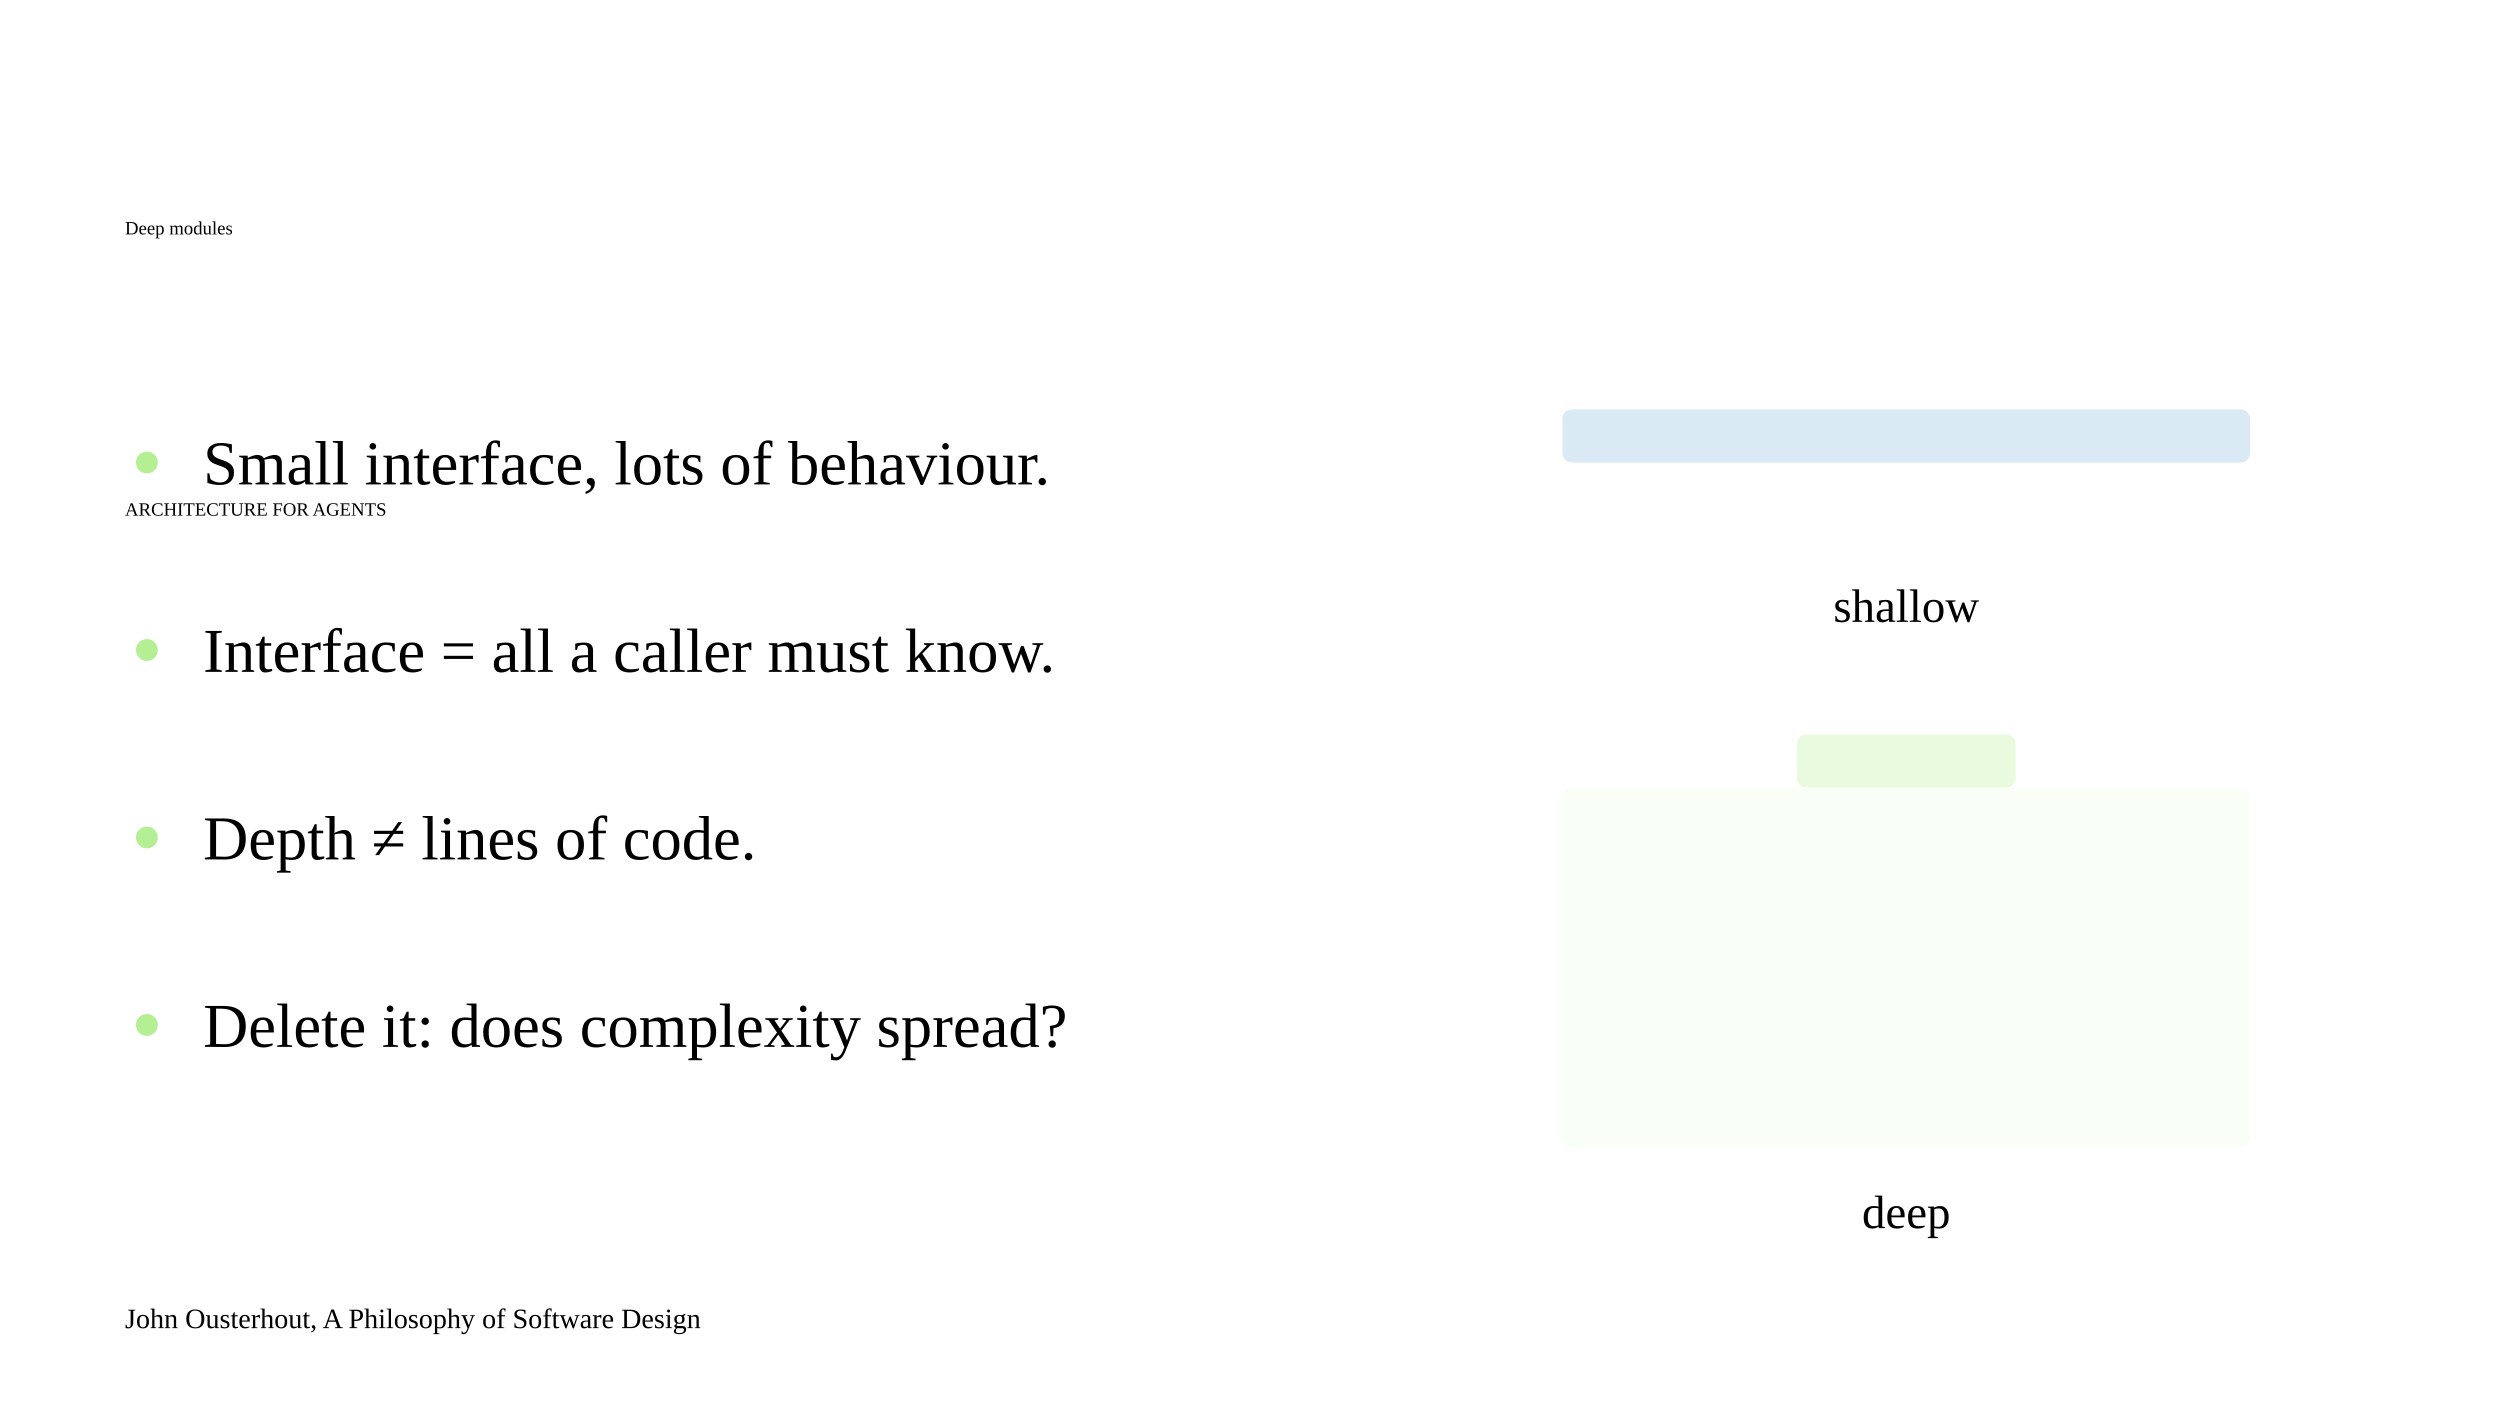
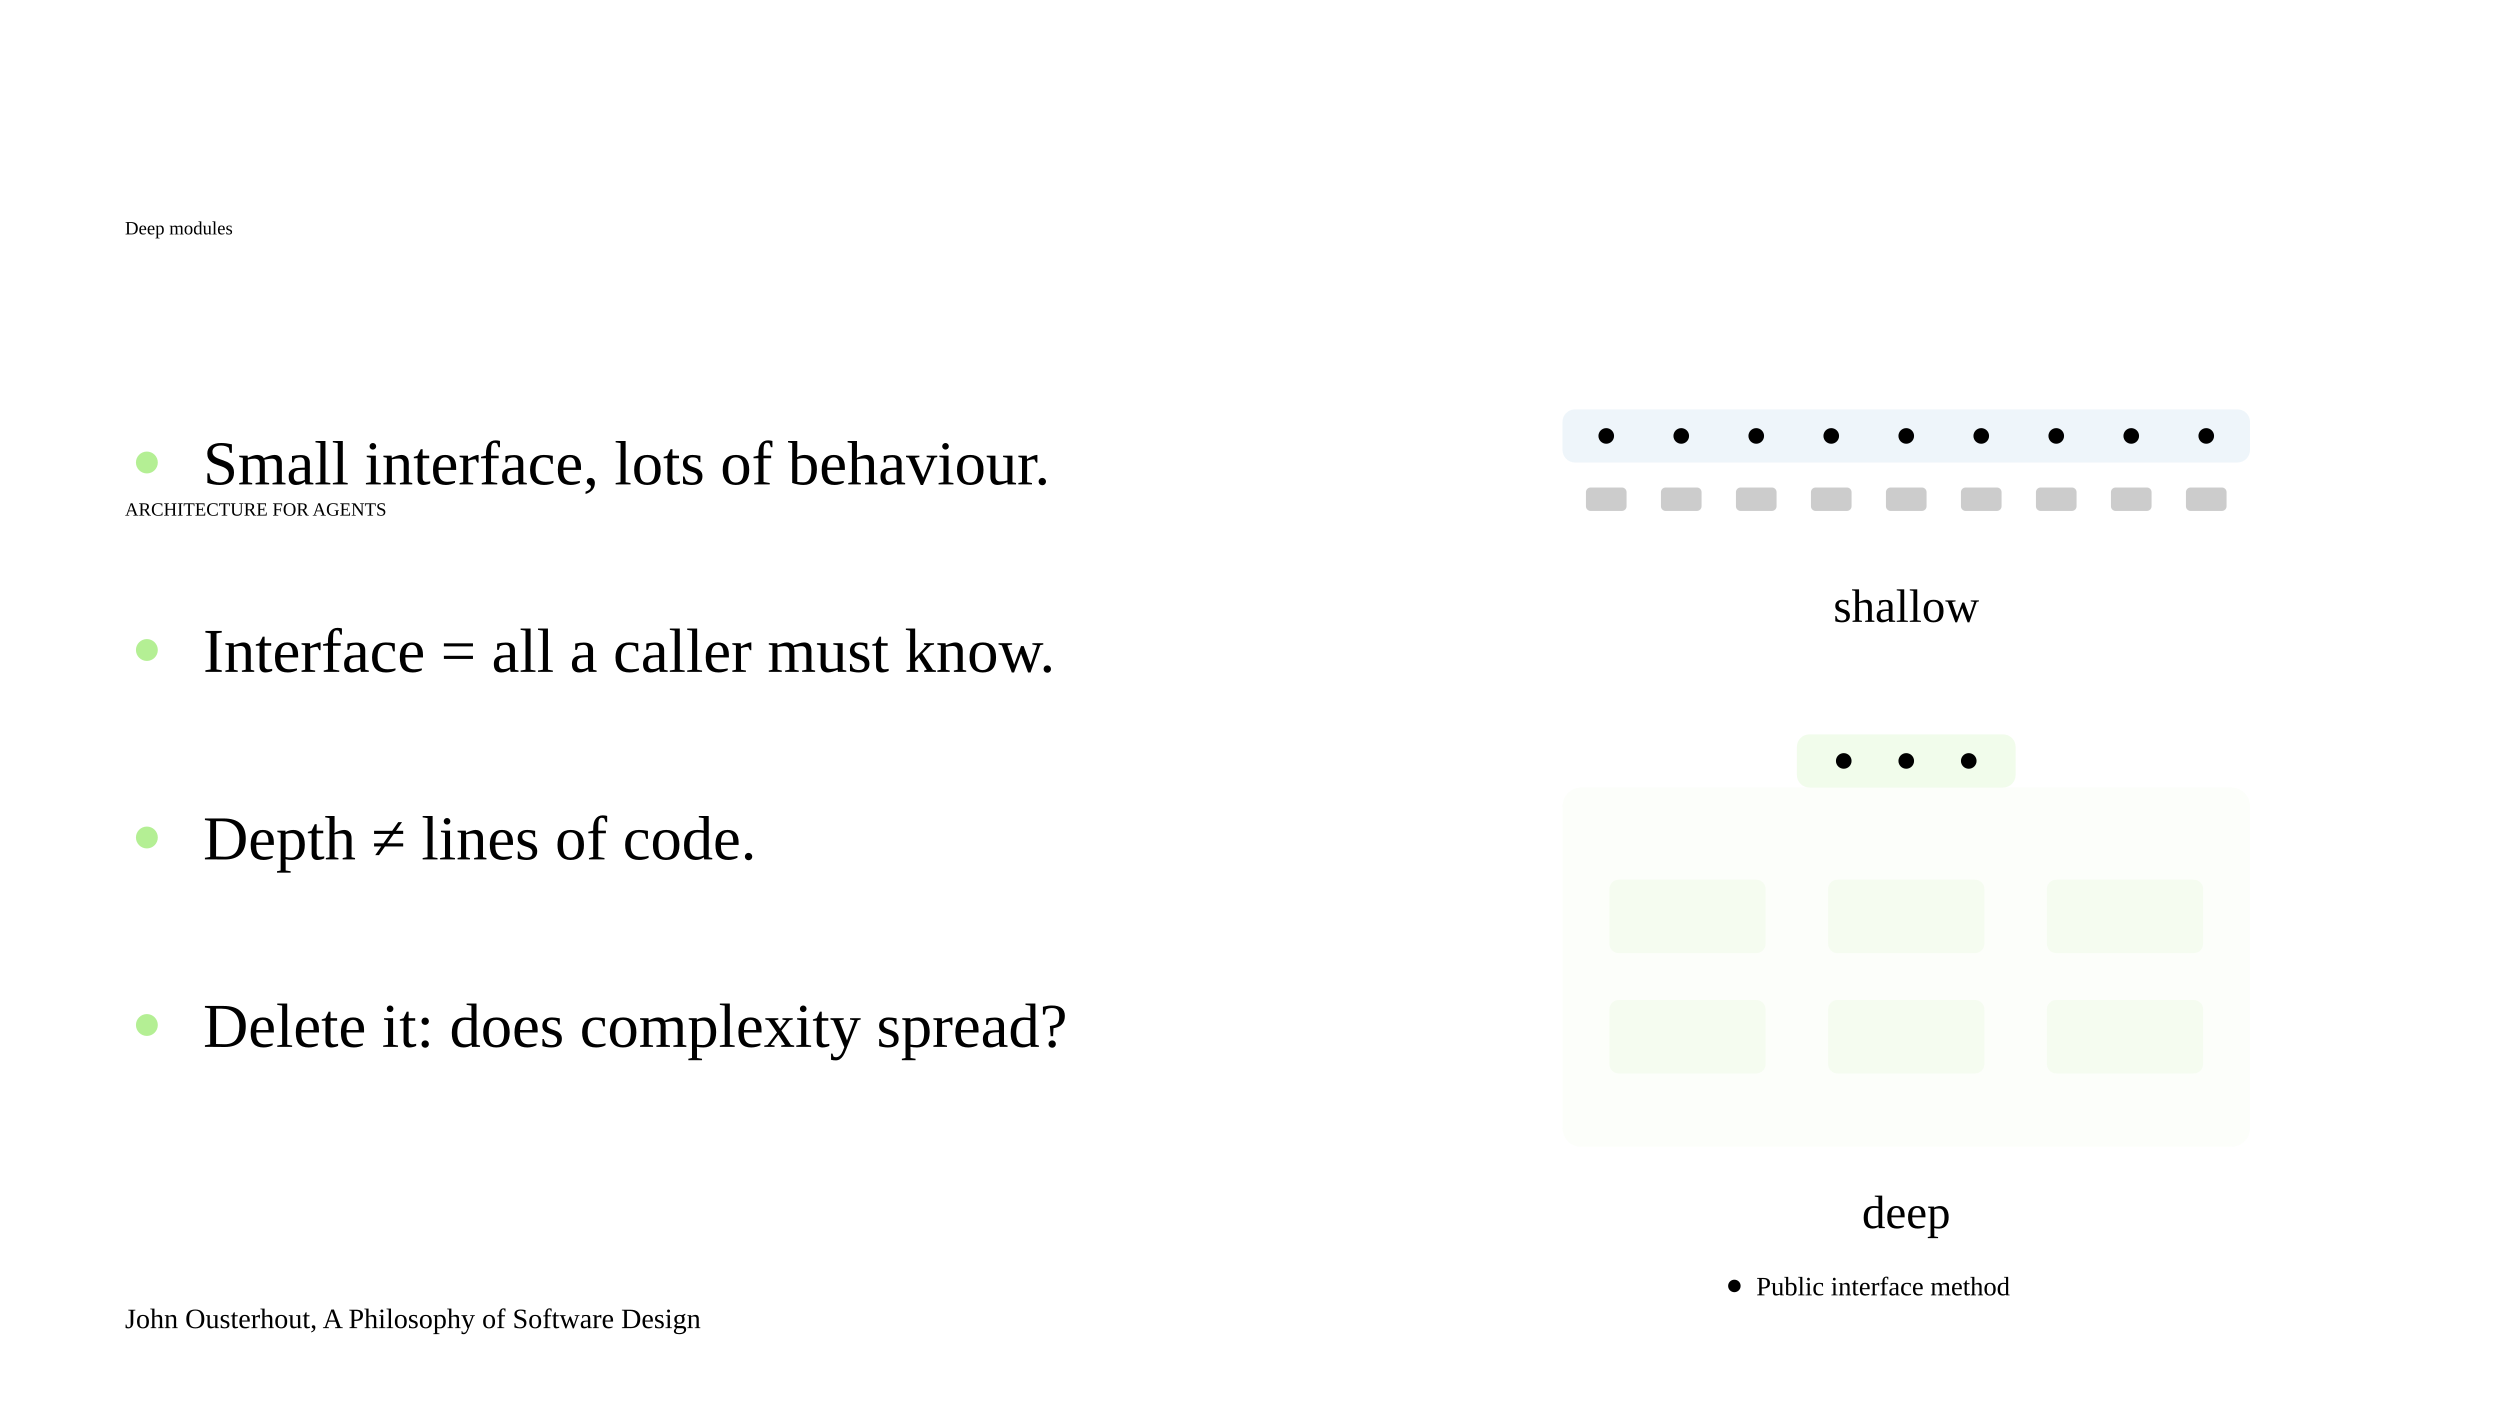
<svg xmlns="http://www.w3.org/2000/svg" viewBox="0 0 1600 900">
  <g data-appears-at="0" data-disappears-at="1">
    <text x="80" y="330" class="topic-kicker">ARCHITECTURE FOR AGENTS</text>
  </g>
  <text x="80" y="150" class="chart-heading topic-title">Deep modules</text>
  <g data-appears-at="1">
    <g font-size="40">
      <g style="fill: var(--accent, #b4ef94)">
        <circle cx="94" cy="296" r="7" />
        <circle cx="94" cy="416" r="7" />
        <circle cx="94" cy="536" r="7" />
        <circle cx="94" cy="656" r="7" />
      </g>
      <text x="130" y="310">Small interface, lots of behaviour.</text>
      <text x="130" y="430">Interface = all a caller must know.</text>
      <text x="130" y="550">Depth ≠ lines of code.</text>
      <text x="130" y="670">Delete it: does complexity spread?</text>
    </g>
-     <rect x="1000" y="262" width="440" height="34" rx="6" class="chart-poor" stroke-width="3" style="fill: var(--blue, #82b7da); fill-opacity: 0.3" />
-     <rect x="1000" y="296" width="440" height="50" rx="6" class="chart-grid" fill="none" stroke-width="2" />
+     <rect x="1000" y="262" width="440" height="84" rx="10" class="chart-grid" fill="none" stroke-width="2" />
+     <rect x="1000" y="262" width="440" height="34" rx="8" class="chart-poor" stroke-width="2" style="fill: var(--blue, #82b7da); fill-opacity: .14" />
+     <circle cx="1028" cy="279" r="5" class="chart-poor-label" />
+     <path d="M1028 297V310" class="chart-poor" stroke-width="1.5" fill="none" opacity=".5" />
+     <rect x="1015" y="312" width="26" height="15" rx="3" class="chart-poor-label" opacity=".2" />
+     <circle cx="1076" cy="279" r="5" class="chart-poor-label" />
+     <path d="M1076 297V310" class="chart-poor" stroke-width="1.5" fill="none" opacity=".5" />
+     <rect x="1063" y="312" width="26" height="15" rx="3" class="chart-poor-label" opacity=".2" />
+     <circle cx="1124" cy="279" r="5" class="chart-poor-label" />
+     <path d="M1124 297V310" class="chart-poor" stroke-width="1.5" fill="none" opacity=".5" />
+     <rect x="1111" y="312" width="26" height="15" rx="3" class="chart-poor-label" opacity=".2" />
+     <circle cx="1172" cy="279" r="5" class="chart-poor-label" />
+     <path d="M1172 297V310" class="chart-poor" stroke-width="1.5" fill="none" opacity=".5" />
+     <rect x="1159" y="312" width="26" height="15" rx="3" class="chart-poor-label" opacity=".2" />
+     <circle cx="1220" cy="279" r="5" class="chart-poor-label" />
+     <path d="M1220 297V310" class="chart-poor" stroke-width="1.5" fill="none" opacity=".5" />
+     <rect x="1207" y="312" width="26" height="15" rx="3" class="chart-poor-label" opacity=".2" />
+     <circle cx="1268" cy="279" r="5" class="chart-poor-label" />
+     <path d="M1268 297V310" class="chart-poor" stroke-width="1.5" fill="none" opacity=".5" />
+     <rect x="1255" y="312" width="26" height="15" rx="3" class="chart-poor-label" opacity=".2" />
+     <circle cx="1316" cy="279" r="5" class="chart-poor-label" />
+     <path d="M1316 297V310" class="chart-poor" stroke-width="1.5" fill="none" opacity=".5" />
+     <rect x="1303" y="312" width="26" height="15" rx="3" class="chart-poor-label" opacity=".2" />
+     <circle cx="1364" cy="279" r="5" class="chart-poor-label" />
+     <path d="M1364 297V310" class="chart-poor" stroke-width="1.5" fill="none" opacity=".5" />
+     <rect x="1351" y="312" width="26" height="15" rx="3" class="chart-poor-label" opacity=".2" />
+     <circle cx="1412" cy="279" r="5" class="chart-poor-label" />
+     <path d="M1412 297V310" class="chart-poor" stroke-width="1.5" fill="none" opacity=".5" />
+     <rect x="1399" y="312" width="26" height="15" rx="3" class="chart-poor-label" opacity=".2" />
    <text x="1220" y="398" text-anchor="middle" class="chart-muted" font-size="30">shallow</text>
-     <rect x="1150" y="470" width="140" height="34" rx="6" class="chart-good" stroke-width="3" style="fill: var(--accent, #b4ef94); fill-opacity: 0.3" />
-     <rect x="1000" y="504" width="440" height="230" rx="6" class="chart-good" stroke-width="2" style="fill: var(--accent, #b4ef94); fill-opacity: 0.08" />
+     <rect x="1000" y="504" width="440" height="230" rx="12" class="chart-good" stroke-width="2" style="fill: var(--accent, #b4ef94); fill-opacity: .05" />
+     <rect x="1150" y="470" width="140" height="34" rx="8" class="chart-good" stroke-width="2" style="fill: var(--accent, #b4ef94); fill-opacity: .18" />
+     <circle cx="1180" cy="487" r="5" class="chart-accent" />
+     <circle cx="1220" cy="487" r="5" class="chart-accent" />
+     <circle cx="1260" cy="487" r="5" class="chart-accent" />
+     <g fill="none" class="chart-good" stroke-width="1.5" opacity=".4">
+       <path d="M1220 505V540 M1080 563V540H1360V563 M1220 540V563 M1080 610V640 M1220 610V640 M1360 610V640 M1080 625H1360" />
+     </g>
+     <rect x="1030" y="563" width="100" height="47" rx="6" class="chart-good" stroke-width="1" style="fill: var(--accent, #b4ef94); fill-opacity: .09; stroke-opacity: .45" />
+     <path d="M1046 580H1114 M1046 591H1088" class="chart-good" stroke-width="3" stroke-linecap="round" opacity=".25" />
+     <rect x="1170" y="563" width="100" height="47" rx="6" class="chart-good" stroke-width="1" style="fill: var(--accent, #b4ef94); fill-opacity: .09; stroke-opacity: .45" />
+     <path d="M1186 580H1254 M1186 591H1228" class="chart-good" stroke-width="3" stroke-linecap="round" opacity=".25" />
+     <rect x="1310" y="563" width="100" height="47" rx="6" class="chart-good" stroke-width="1" style="fill: var(--accent, #b4ef94); fill-opacity: .09; stroke-opacity: .45" />
+     <path d="M1326 580H1394 M1326 591H1368" class="chart-good" stroke-width="3" stroke-linecap="round" opacity=".25" />
+     <rect x="1030" y="640" width="100" height="47" rx="6" class="chart-good" stroke-width="1" style="fill: var(--accent, #b4ef94); fill-opacity: .09; stroke-opacity: .45" />
+     <path d="M1046 657H1114 M1046 668H1088" class="chart-good" stroke-width="3" stroke-linecap="round" opacity=".25" />
+     <rect x="1170" y="640" width="100" height="47" rx="6" class="chart-good" stroke-width="1" style="fill: var(--accent, #b4ef94); fill-opacity: .09; stroke-opacity: .45" />
+     <path d="M1186 657H1254 M1186 668H1228" class="chart-good" stroke-width="3" stroke-linecap="round" opacity=".25" />
+     <rect x="1310" y="640" width="100" height="47" rx="6" class="chart-good" stroke-width="1" style="fill: var(--accent, #b4ef94); fill-opacity: .09; stroke-opacity: .45" />
+     <path d="M1326 657H1394 M1326 668H1368" class="chart-good" stroke-width="3" stroke-linecap="round" opacity=".25" />
    <text x="1220" y="786" text-anchor="middle" class="chart-muted" font-size="30">deep</text>
+     <circle cx="1110" cy="823" r="4" class="chart-accent" />
+     <text x="1124" y="829" class="chart-muted" font-size="17">Public interface method</text>
    <text x="80" y="850" class="chart-muted" font-size="18">John Ousterhout, A Philosophy of Software Design</text>
  </g>
</svg>
